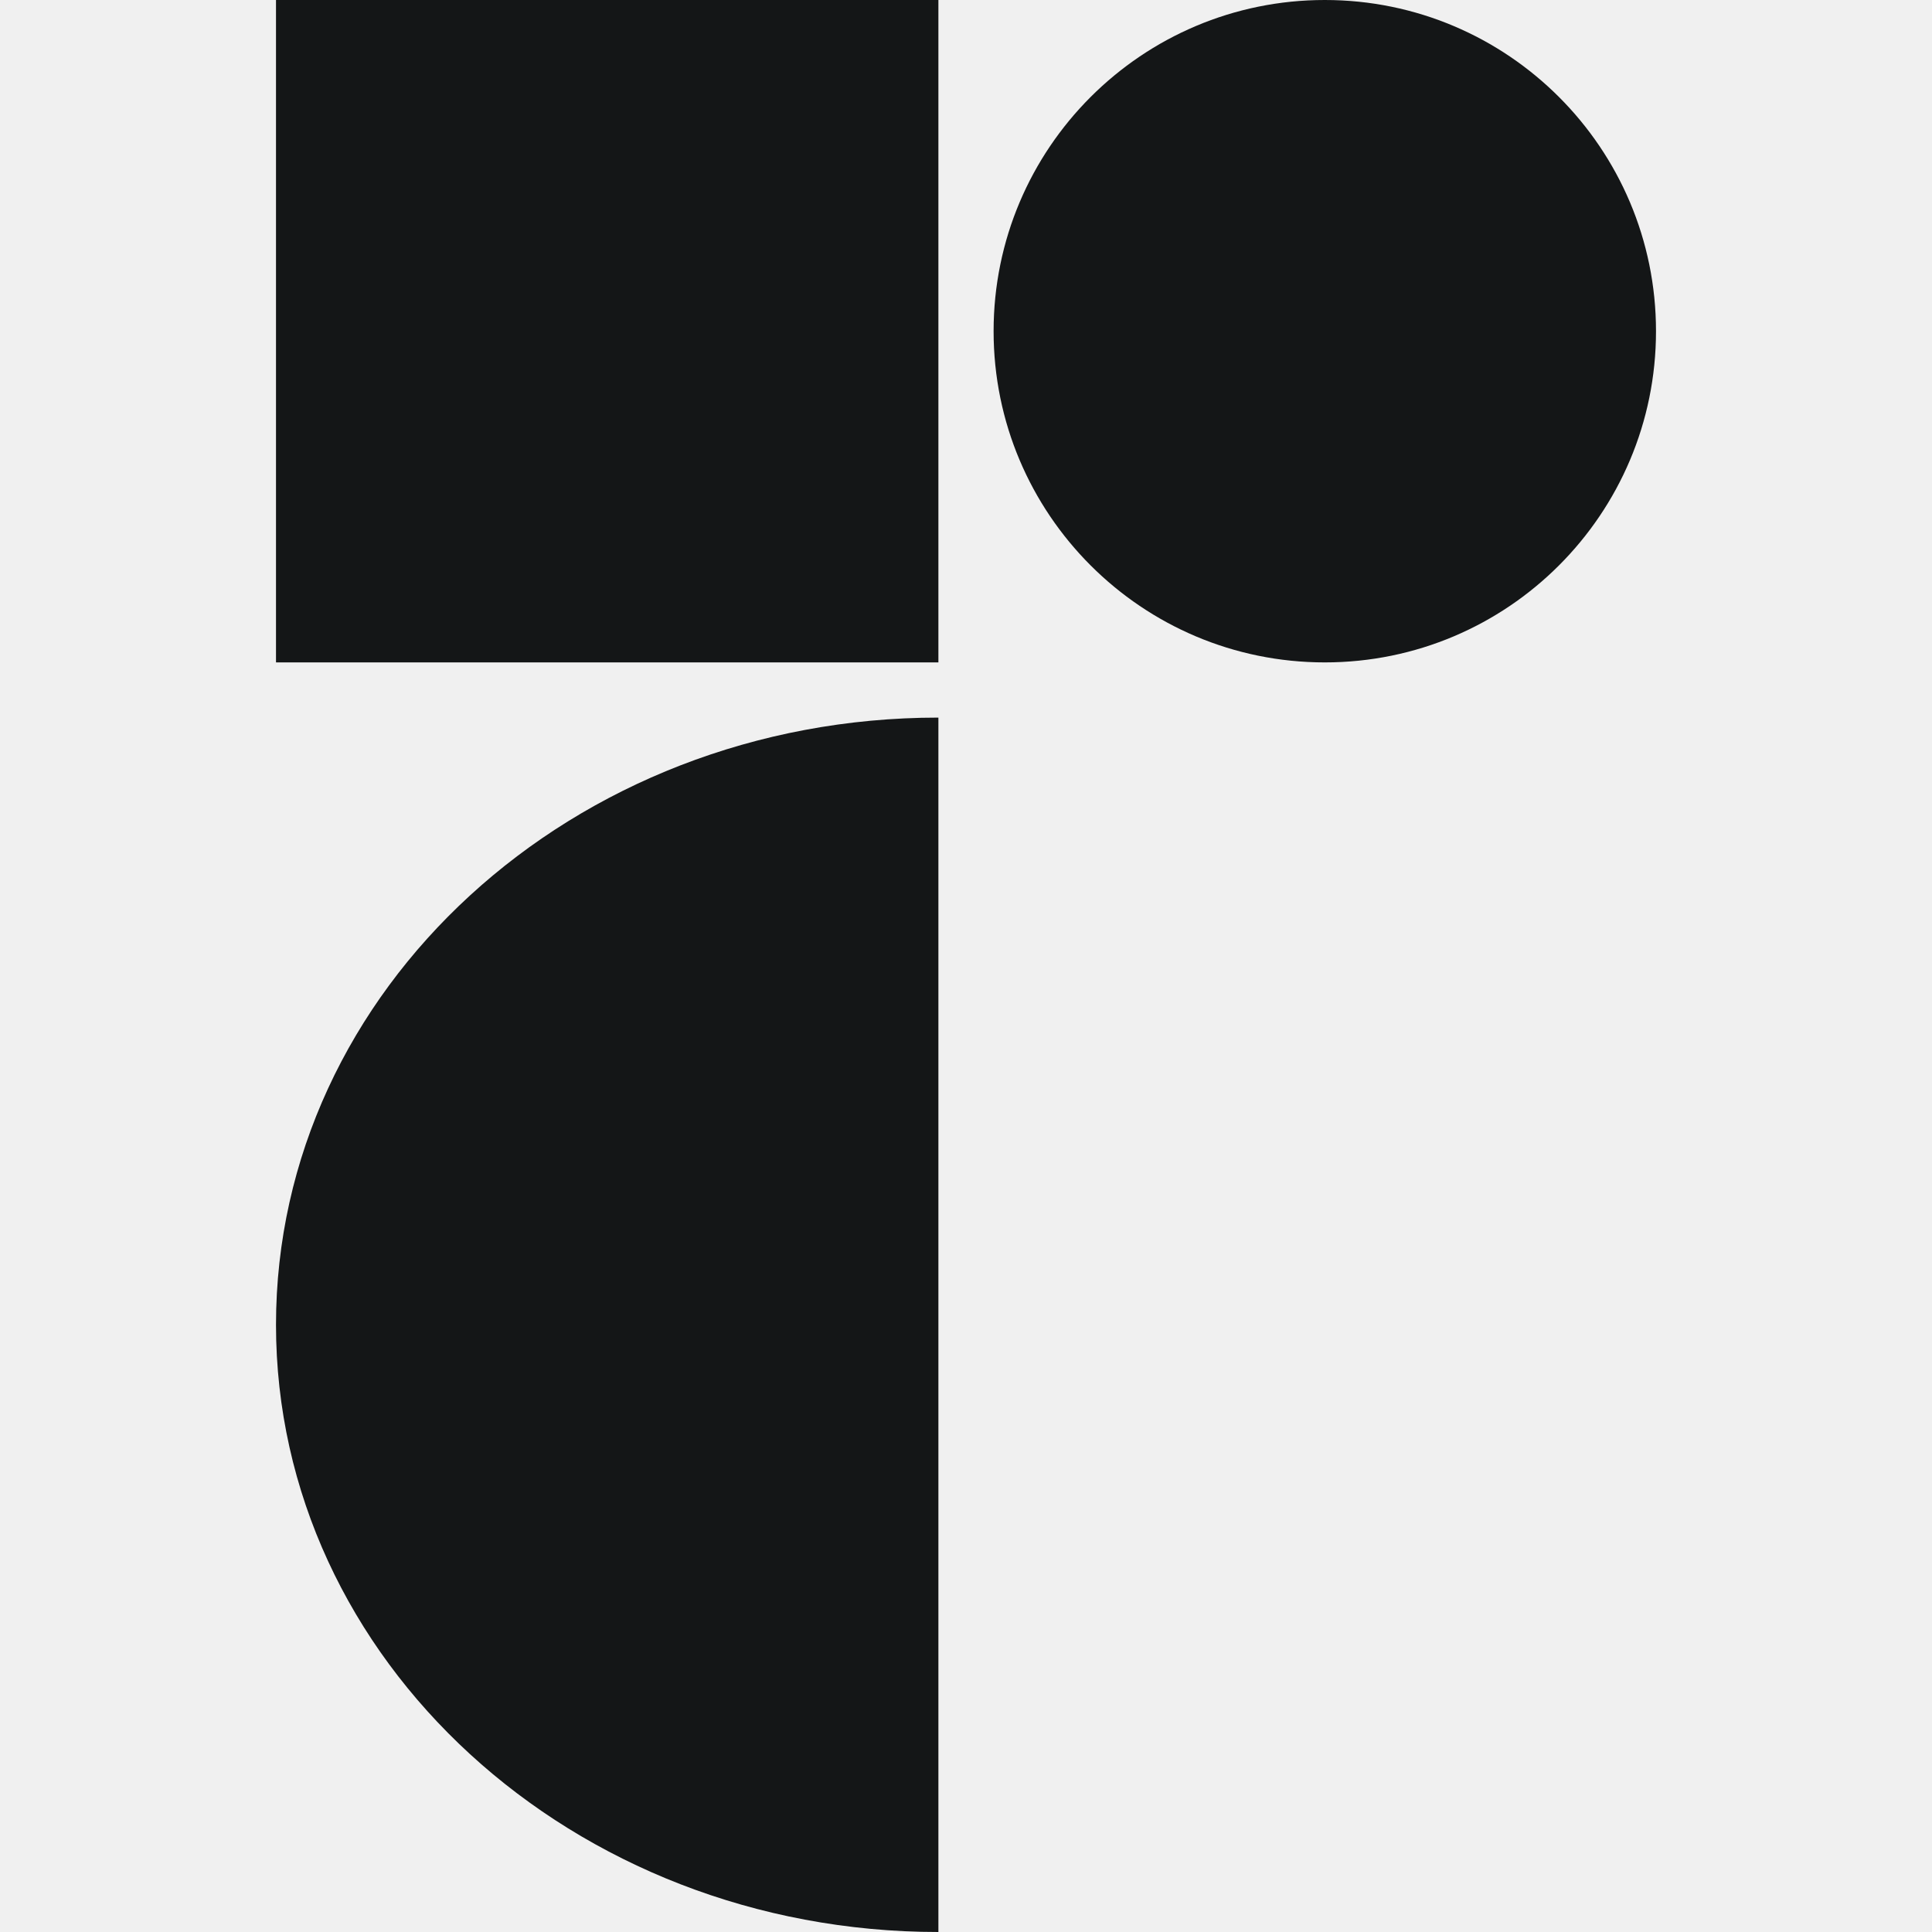
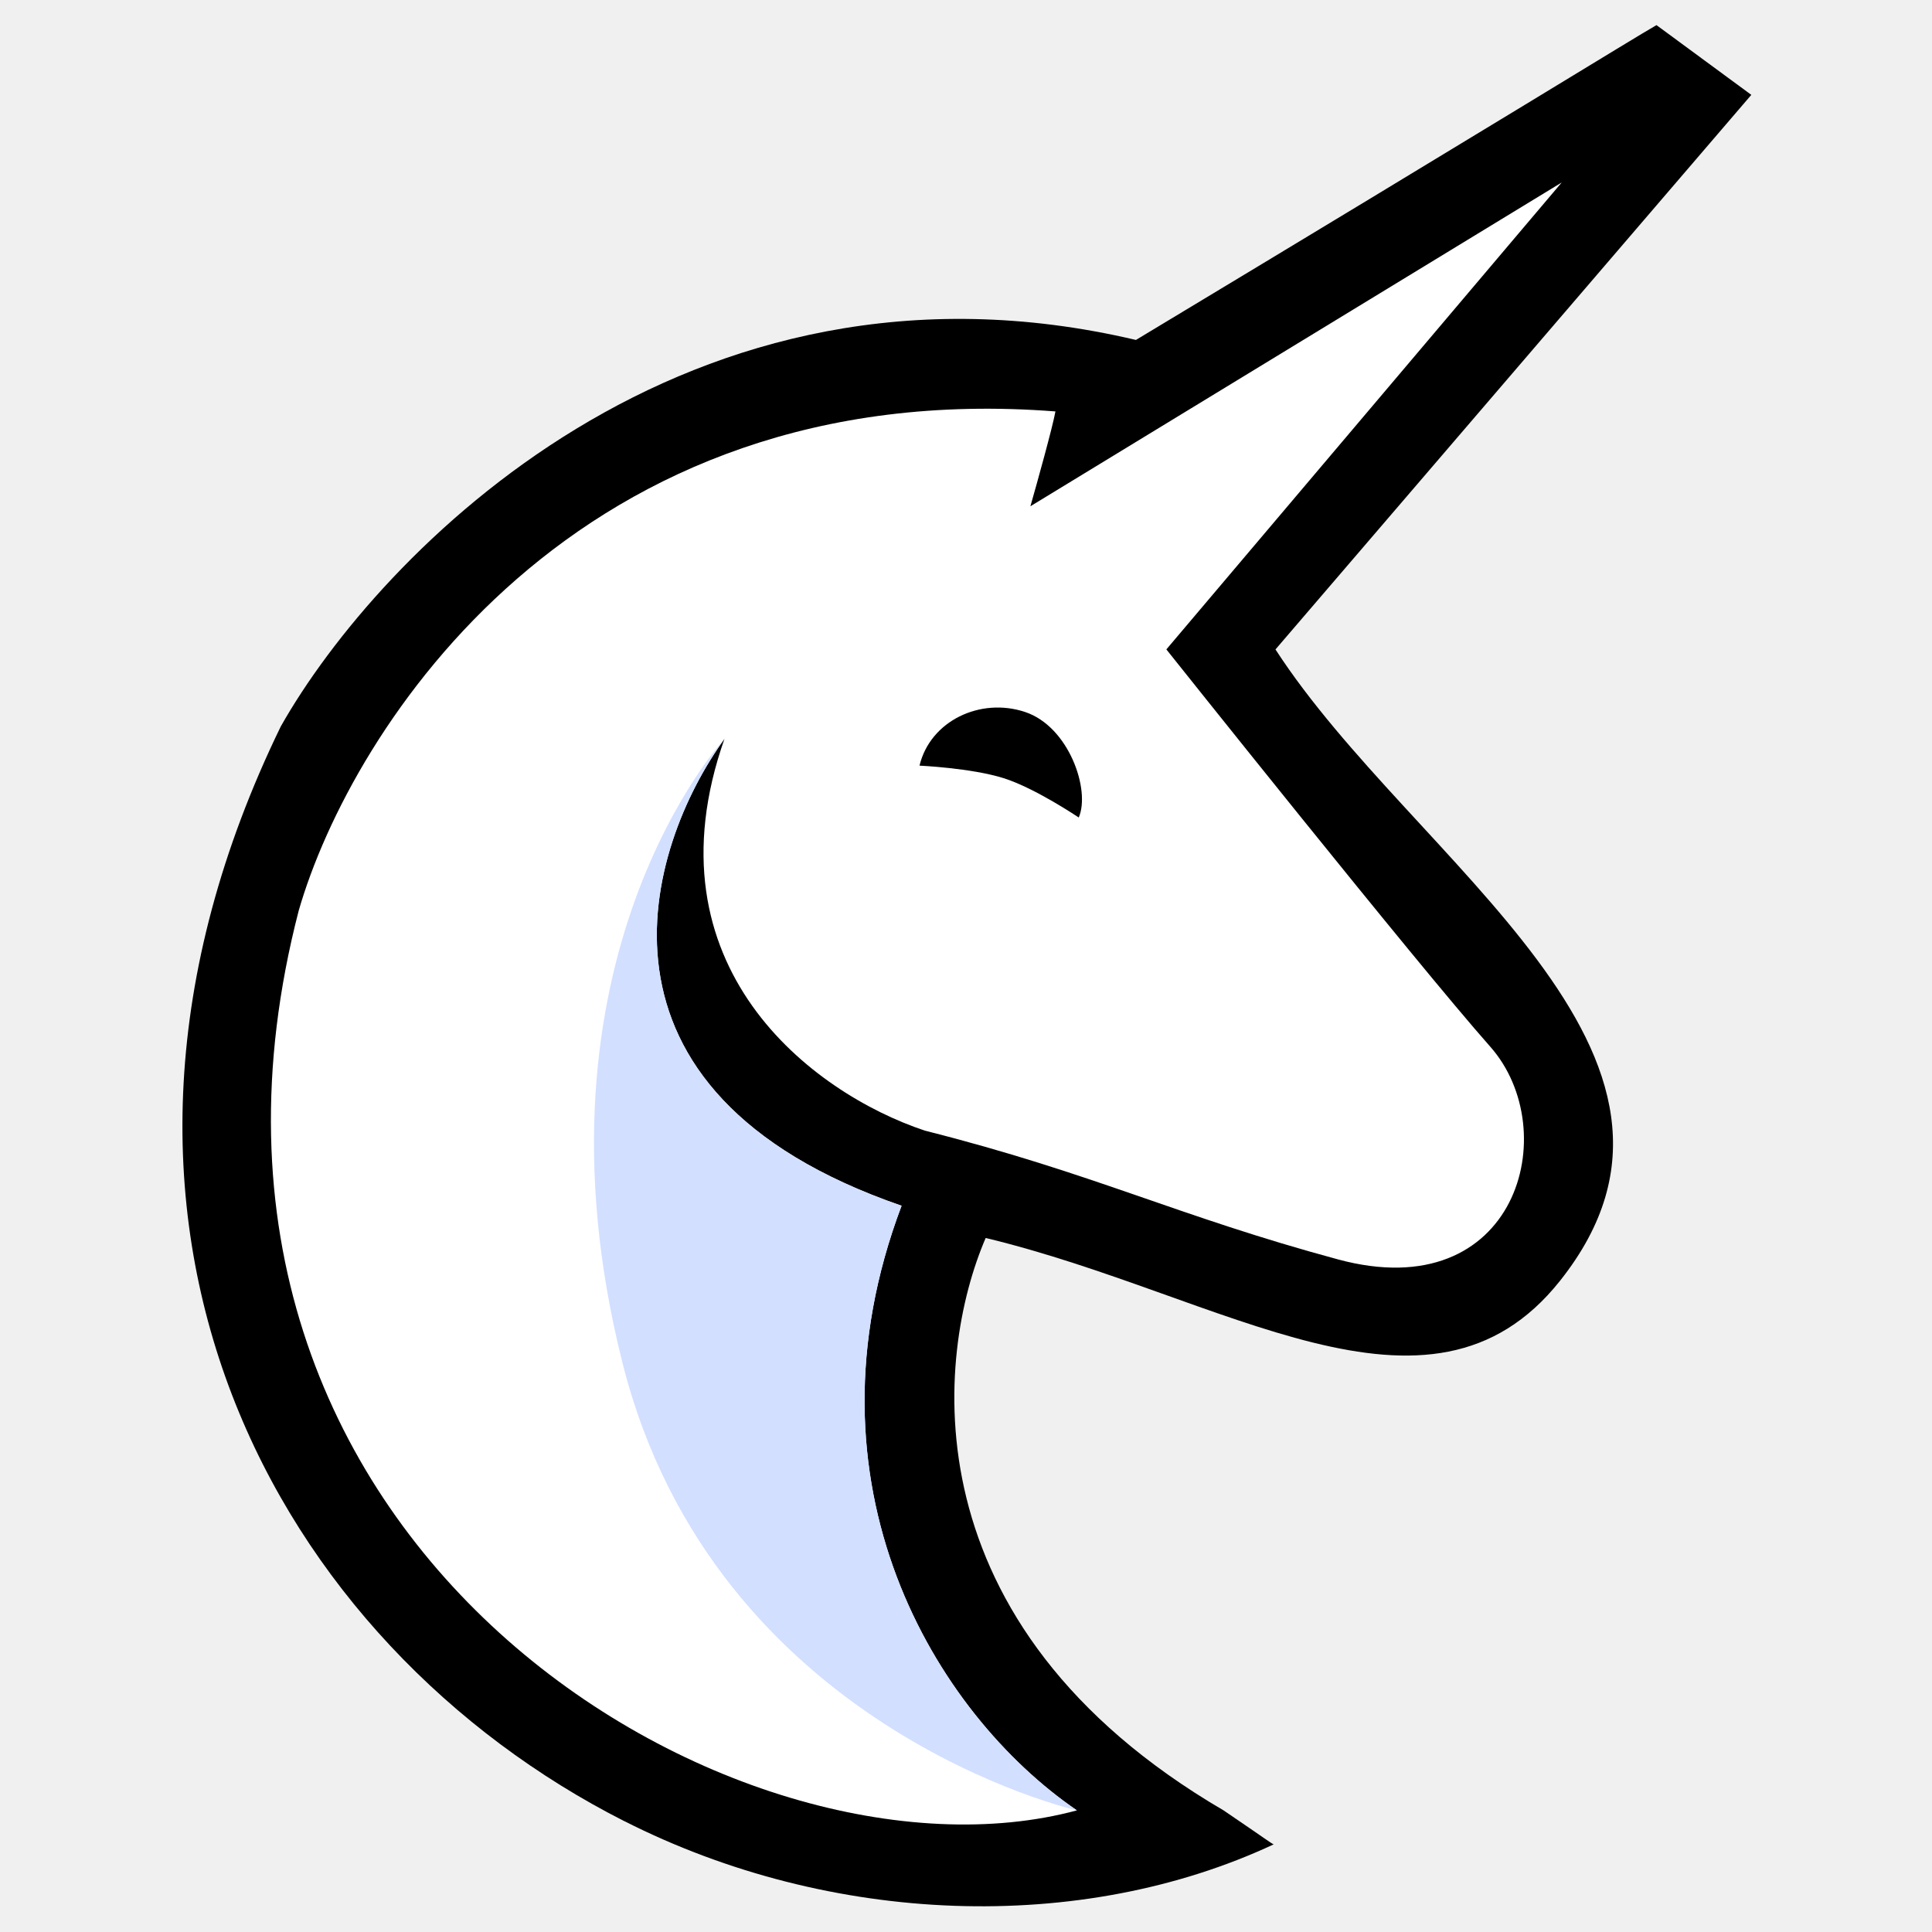
- <svg xmlns="http://www.w3.org/2000/svg" width="35" height="35" view-box="0 0 35 35" fill="none">
-   <style>
-   path, rect, circle {
-     fill: hsl(200 7% 8.4%);
-   }
- 
-   @media (prefers-color-scheme: dark) {
-     path, rect, circle {
-   	  fill: hsl(240 3% 93%);
-     }
-   }
- </style>
-   <path d="M17 35C10.373 35 5 30.075 5 24C5 17.925 10.373 13 17 13L17 35Z" />
-   <rect x="5" width="12" height="12" />
-   <circle cx="24" cy="6" r="6" />
+ <svg xmlns="http://www.w3.org/2000/svg" viewBox="0 0 48 48">
+   <path d="m15.511 45.245c5.126 2.6 11.338 2.818 16.133 0.578-0.089-0.044-0.133-0.089-1.244-0.844-7.911-4.622-7.156-11.333-5.911-14.222 5.911 1.422 11.017 5.152 14.267 1.067 4.489-5.644-3.644-10.4-7.067-15.689l11.822-13.778-2.356-1.733c-0.622 0.356-3.778 2.311-12.933 7.822-11.164-2.631-18.815 5.304-21.245 9.6-6.016 12.367-0.071 22.835 8.533 27.2z" />
+   <path d="m26.756 44.978c-8.4 2.267-23.422-6.578-19.334-22.356 1.304-4.519 6.889-13.324 18.8-12.4-0.071 0.391-0.444 1.733-0.622 2.356l13.2-8.044-9.822 11.6s6.193 7.778 8.044 9.867 0.667 6.489-3.778 5.289c-4.003-1.081-6.044-2.133-10.267-3.2-2.8-0.933-6.969-4.08-4.978-9.733-1.941 2.682-3.849 8.756 4.4 11.6-2.622 6.933 0.844 12.622 4.356 15.022z" fill="#fff" />
+   <path d="m22.4 29.956c-8.249-2.845-6.341-8.918-4.4-11.6 0 0-5.067 5.467-2.533 15.511 2.289 9.078 11.289 11.111 11.289 11.111-3.511-2.4-6.978-8.089-4.356-15.022z" fill="#D2DFFF" />
+   <path d="m25.467 17.689c-1.112-0.371-2.356 0.222-2.622 1.333 0 0 1.288 0.059 2.089 0.311 0.785 0.247 1.867 0.978 1.867 0.978 0.296-0.681-0.243-2.259-1.333-2.622z" />
</svg>
